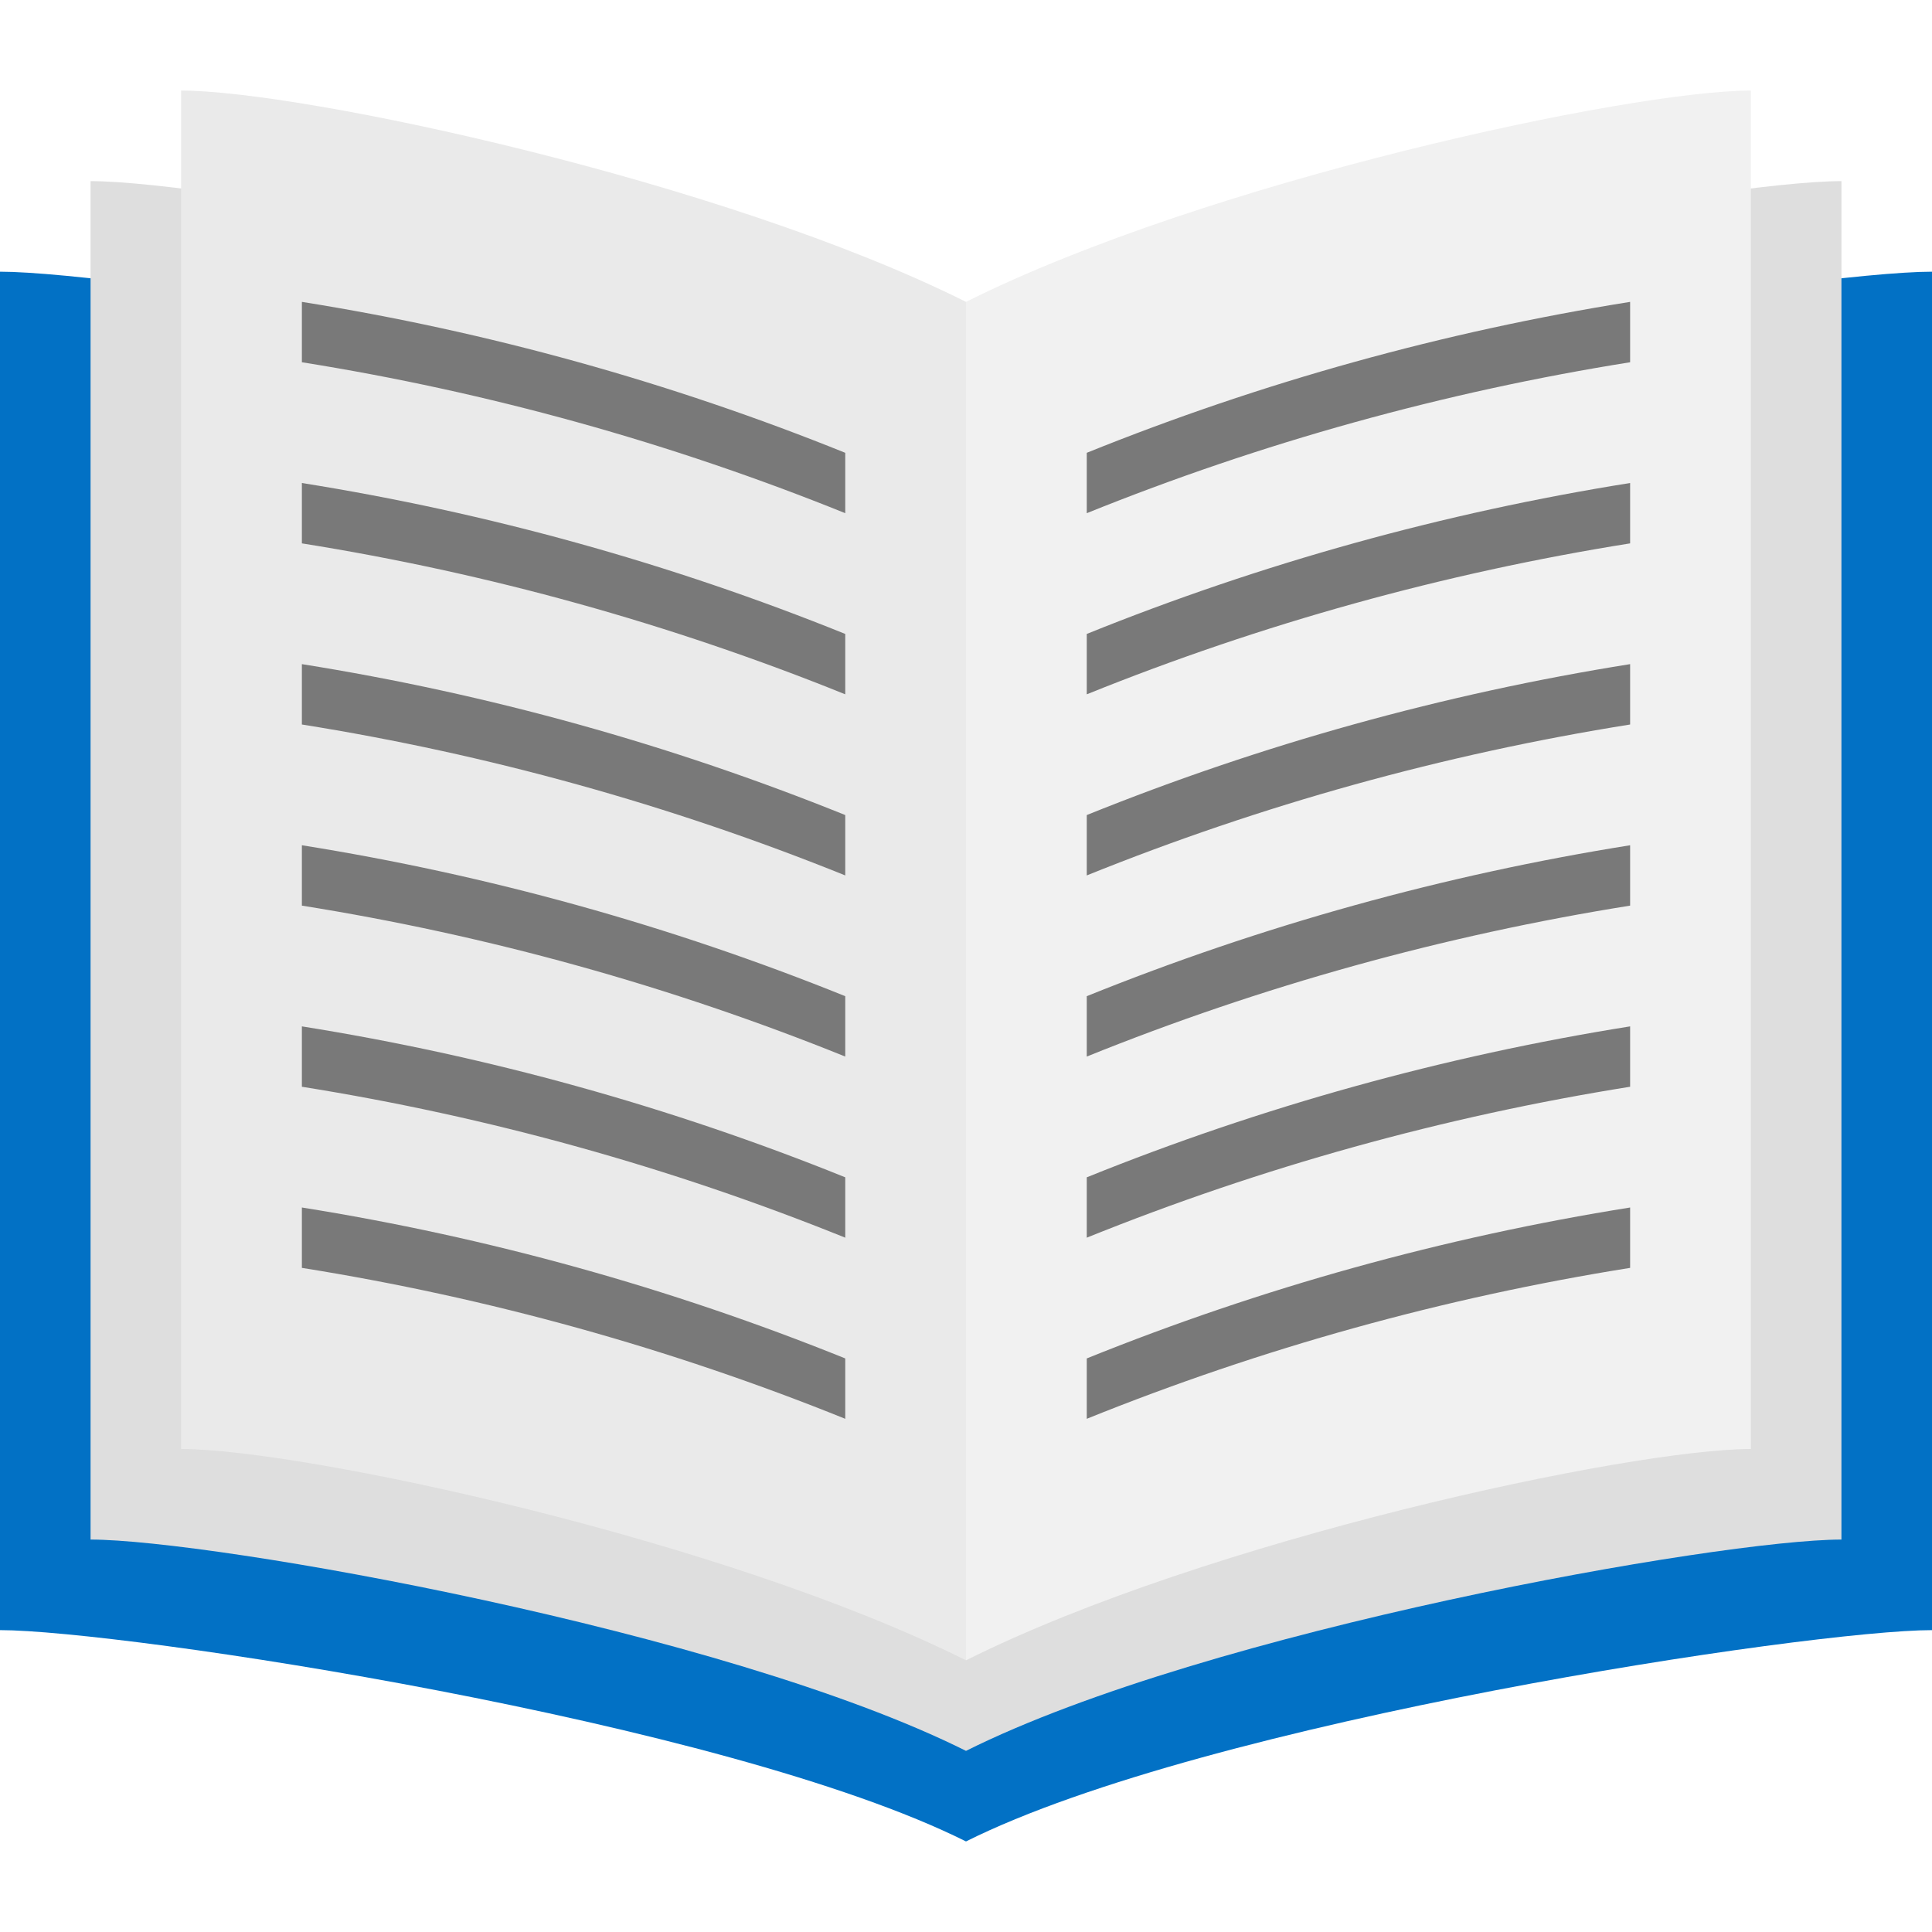
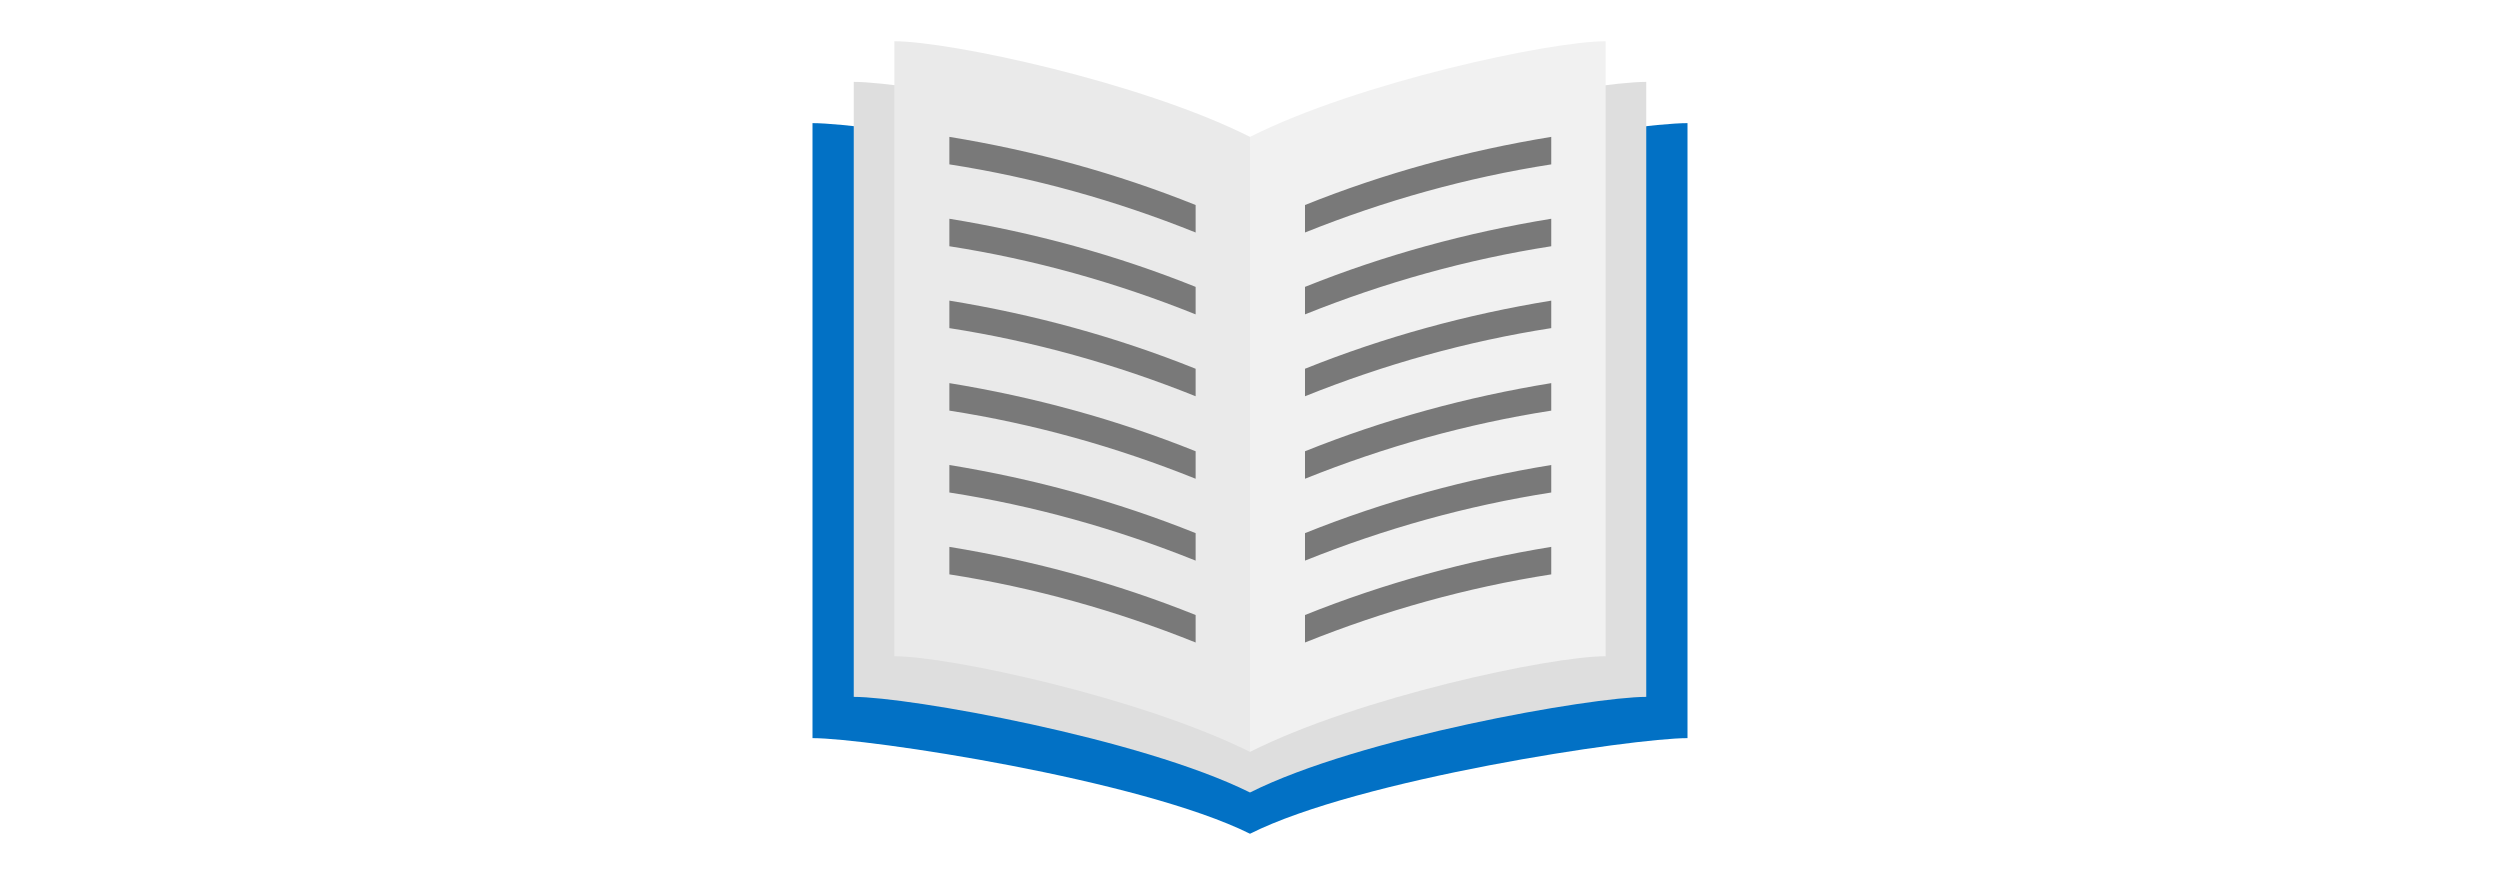
- <svg xmlns="http://www.w3.org/2000/svg" id="Layer_1" data-name="Layer 1" viewBox="0 0 64 64">
-   <defs>
-     <style>.cls-1{fill:#0271c5;}.cls-2{fill:#dedede;}.cls-3{fill:#f1f1f1;}.cls-4{fill:#eaeaea;}.cls-5{fill:#797979;}</style>
-   </defs>
-   <path class="cls-1" d="M32,16C24,12,4,9,0,9V54c4,0,24,3,32,7,8-4,28-7,32-7V9C60,9,40,12,32,16Z" />
-   <path class="cls-2" d="M32,13C24,9,7,6,3,6V51c4,0,21,3,29,7h0c8-4,25-7,29-7V6C57,6,40,9,32,13Z" />
-   <path class="cls-3" d="M32,10V55c8-4,22-7,26-7V3C54,3,40,6,32,10Z" />
-   <path class="cls-4" d="M6,3V48c4,0,18,3,26,7V10C24,6,10,3,6,3Z" />
-   <path class="cls-5" d="M28,17a83,83,0,0,0-18-5V10a83,83,0,0,1,18,5Z" />
-   <path class="cls-5" d="M28,23a83,83,0,0,0-18-5V16a83,83,0,0,1,18,5Z" />
-   <path class="cls-5" d="M28,29a83,83,0,0,0-18-5V22a83,83,0,0,1,18,5Z" />
-   <path class="cls-5" d="M28,35a83,83,0,0,0-18-5V28a83,83,0,0,1,18,5Z" />
-   <path class="cls-5" d="M28,41a83,83,0,0,0-18-5V34a83,83,0,0,1,18,5Z" />
-   <path class="cls-5" d="M28,47a83,83,0,0,0-18-5V40a83,83,0,0,1,18,5Z" />
-   <path class="cls-5" d="M36,17a83,83,0,0,1,18-5V10a83,83,0,0,0-18,5Z" />
-   <path class="cls-5" d="M36,23a83,83,0,0,1,18-5V16a83,83,0,0,0-18,5Z" />
-   <path class="cls-5" d="M36,29a83,83,0,0,1,18-5V22a83,83,0,0,0-18,5Z" />
-   <path class="cls-5" d="M36,35a83,83,0,0,1,18-5V28a83,83,0,0,0-18,5Z" />
-   <path class="cls-5" d="M36,41a83,83,0,0,1,18-5V34a83,83,0,0,0-18,5Z" />
-   <path class="cls-5" d="M36,47a83,83,0,0,1,18-5V40a83,83,0,0,0-18,5Z" />
+ <svg xmlns="http://www.w3.org/2000/svg" version="1.1" id="Layer_1" x="0px" y="0px" viewBox="0 0 400 140" style="enable-background:new 0 0 400 140;" xml:space="preserve">
+   <style type="text/css">
+ 	.st0{fill:#0271C5;}
+ 	.st1{fill:#DEDEDE;}
+ 	.st2{fill:#F1F1F1;}
+ 	.st3{fill:#EAEAEA;}
+ 	.st4{fill:#797979;}
+ </style>
+   <g>
+     <path class="st0" d="M200,35c-17.5-8.8-61.3-15.3-70-15.3v98.4c8.8,0,52.5,6.6,70,15.3c17.5-8.8,61.3-15.3,70-15.3V19.7   C261.3,19.7,217.5,26.2,200,35z" />
+     <path class="st1" d="M200,28.4c-17.5-8.8-54.7-15.3-63.4-15.3v98.4c8.8,0,45.9,6.6,63.4,15.3l0,0c17.5-8.8,54.7-15.3,63.4-15.3   V13.1C254.7,13.1,217.5,19.7,200,28.4z" />
+     <path class="st2" d="M200,21.9v98.4c17.5-8.8,48.1-15.3,56.9-15.3V6.6C248.1,6.6,217.5,13.1,200,21.9z" />
+     <path class="st3" d="M143.1,6.6V105c8.8,0,39.4,6.6,56.9,15.3V21.9C182.5,13.1,151.9,6.6,143.1,6.6z" />
+     <path class="st4" d="M191.3,37.2c-12.7-5.1-25.9-8.8-39.4-10.9v-4.4c13.5,2.2,26.7,5.8,39.4,10.9L191.3,37.2z" />
+     <path class="st4" d="M191.3,50.3c-12.7-5.1-25.9-8.8-39.4-10.9V35c13.5,2.2,26.7,5.8,39.4,10.9L191.3,50.3z" />
+     <path class="st4" d="M191.3,63.4c-12.7-5.1-25.9-8.8-39.4-10.9v-4.4c13.5,2.2,26.7,5.8,39.4,10.9V63.4z" />
+     <path class="st4" d="M191.3,76.6c-12.7-5.1-25.9-8.8-39.4-10.9v-4.4c13.5,2.2,26.7,5.8,39.4,10.9L191.3,76.6z" />
+     <path class="st4" d="M191.3,89.7c-12.7-5.1-25.9-8.8-39.4-10.9v-4.4c13.5,2.2,26.7,5.8,39.4,10.9L191.3,89.7z" />
+     <path class="st4" d="M191.3,102.8c-12.7-5.1-25.9-8.8-39.4-10.9v-4.4c13.5,2.2,26.7,5.8,39.4,10.9L191.3,102.8z" />
+     <path class="st4" d="M208.8,37.2c12.7-5.1,25.9-8.8,39.4-10.9v-4.4c-13.5,2.2-26.7,5.8-39.4,10.9L208.8,37.2z" />
+     <path class="st4" d="M208.8,50.3c12.7-5.1,25.9-8.8,39.4-10.9V35c-13.5,2.2-26.7,5.8-39.4,10.9L208.8,50.3z" />
+     <path class="st4" d="M208.8,63.4c12.7-5.1,25.9-8.8,39.4-10.9v-4.4c-13.5,2.2-26.7,5.8-39.4,10.9V63.4z" />
+     <path class="st4" d="M208.8,76.6c12.7-5.1,25.9-8.8,39.4-10.9v-4.4c-13.5,2.2-26.7,5.8-39.4,10.9L208.8,76.6z" />
+     <path class="st4" d="M208.8,89.7c12.7-5.1,25.9-8.8,39.4-10.9v-4.4c-13.5,2.2-26.7,5.8-39.4,10.9L208.8,89.7z" />
+     <path class="st4" d="M208.8,102.8c12.7-5.1,25.9-8.8,39.4-10.9v-4.4c-13.5,2.2-26.7,5.8-39.4,10.9L208.8,102.8z" />
+   </g>
</svg>
